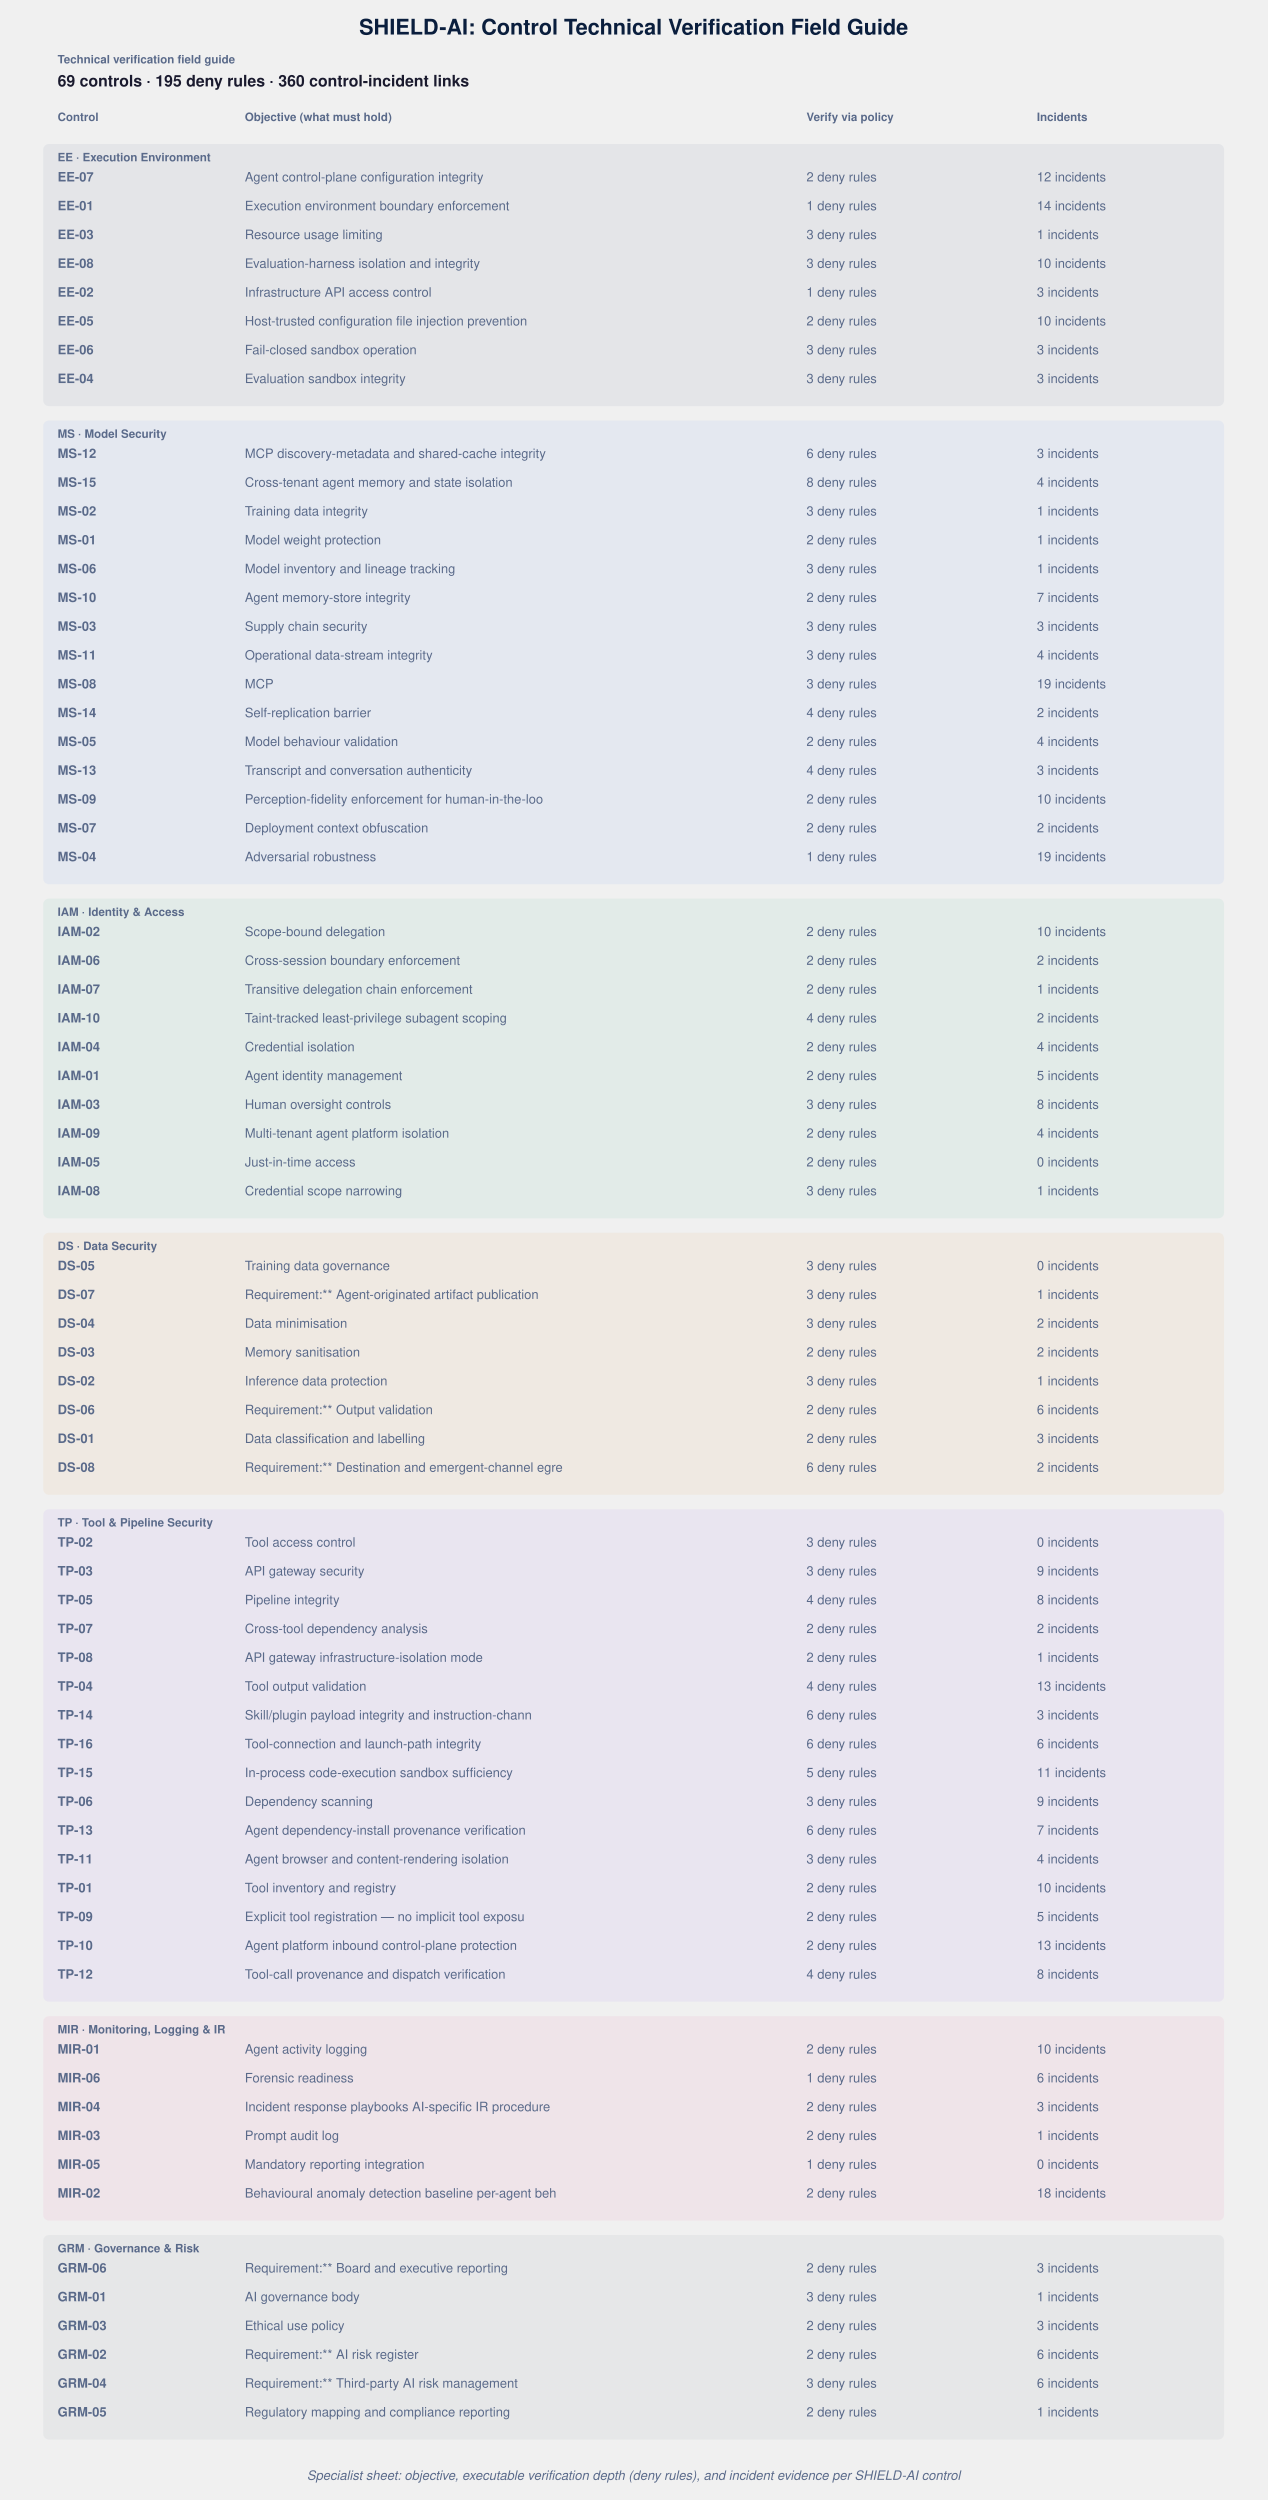
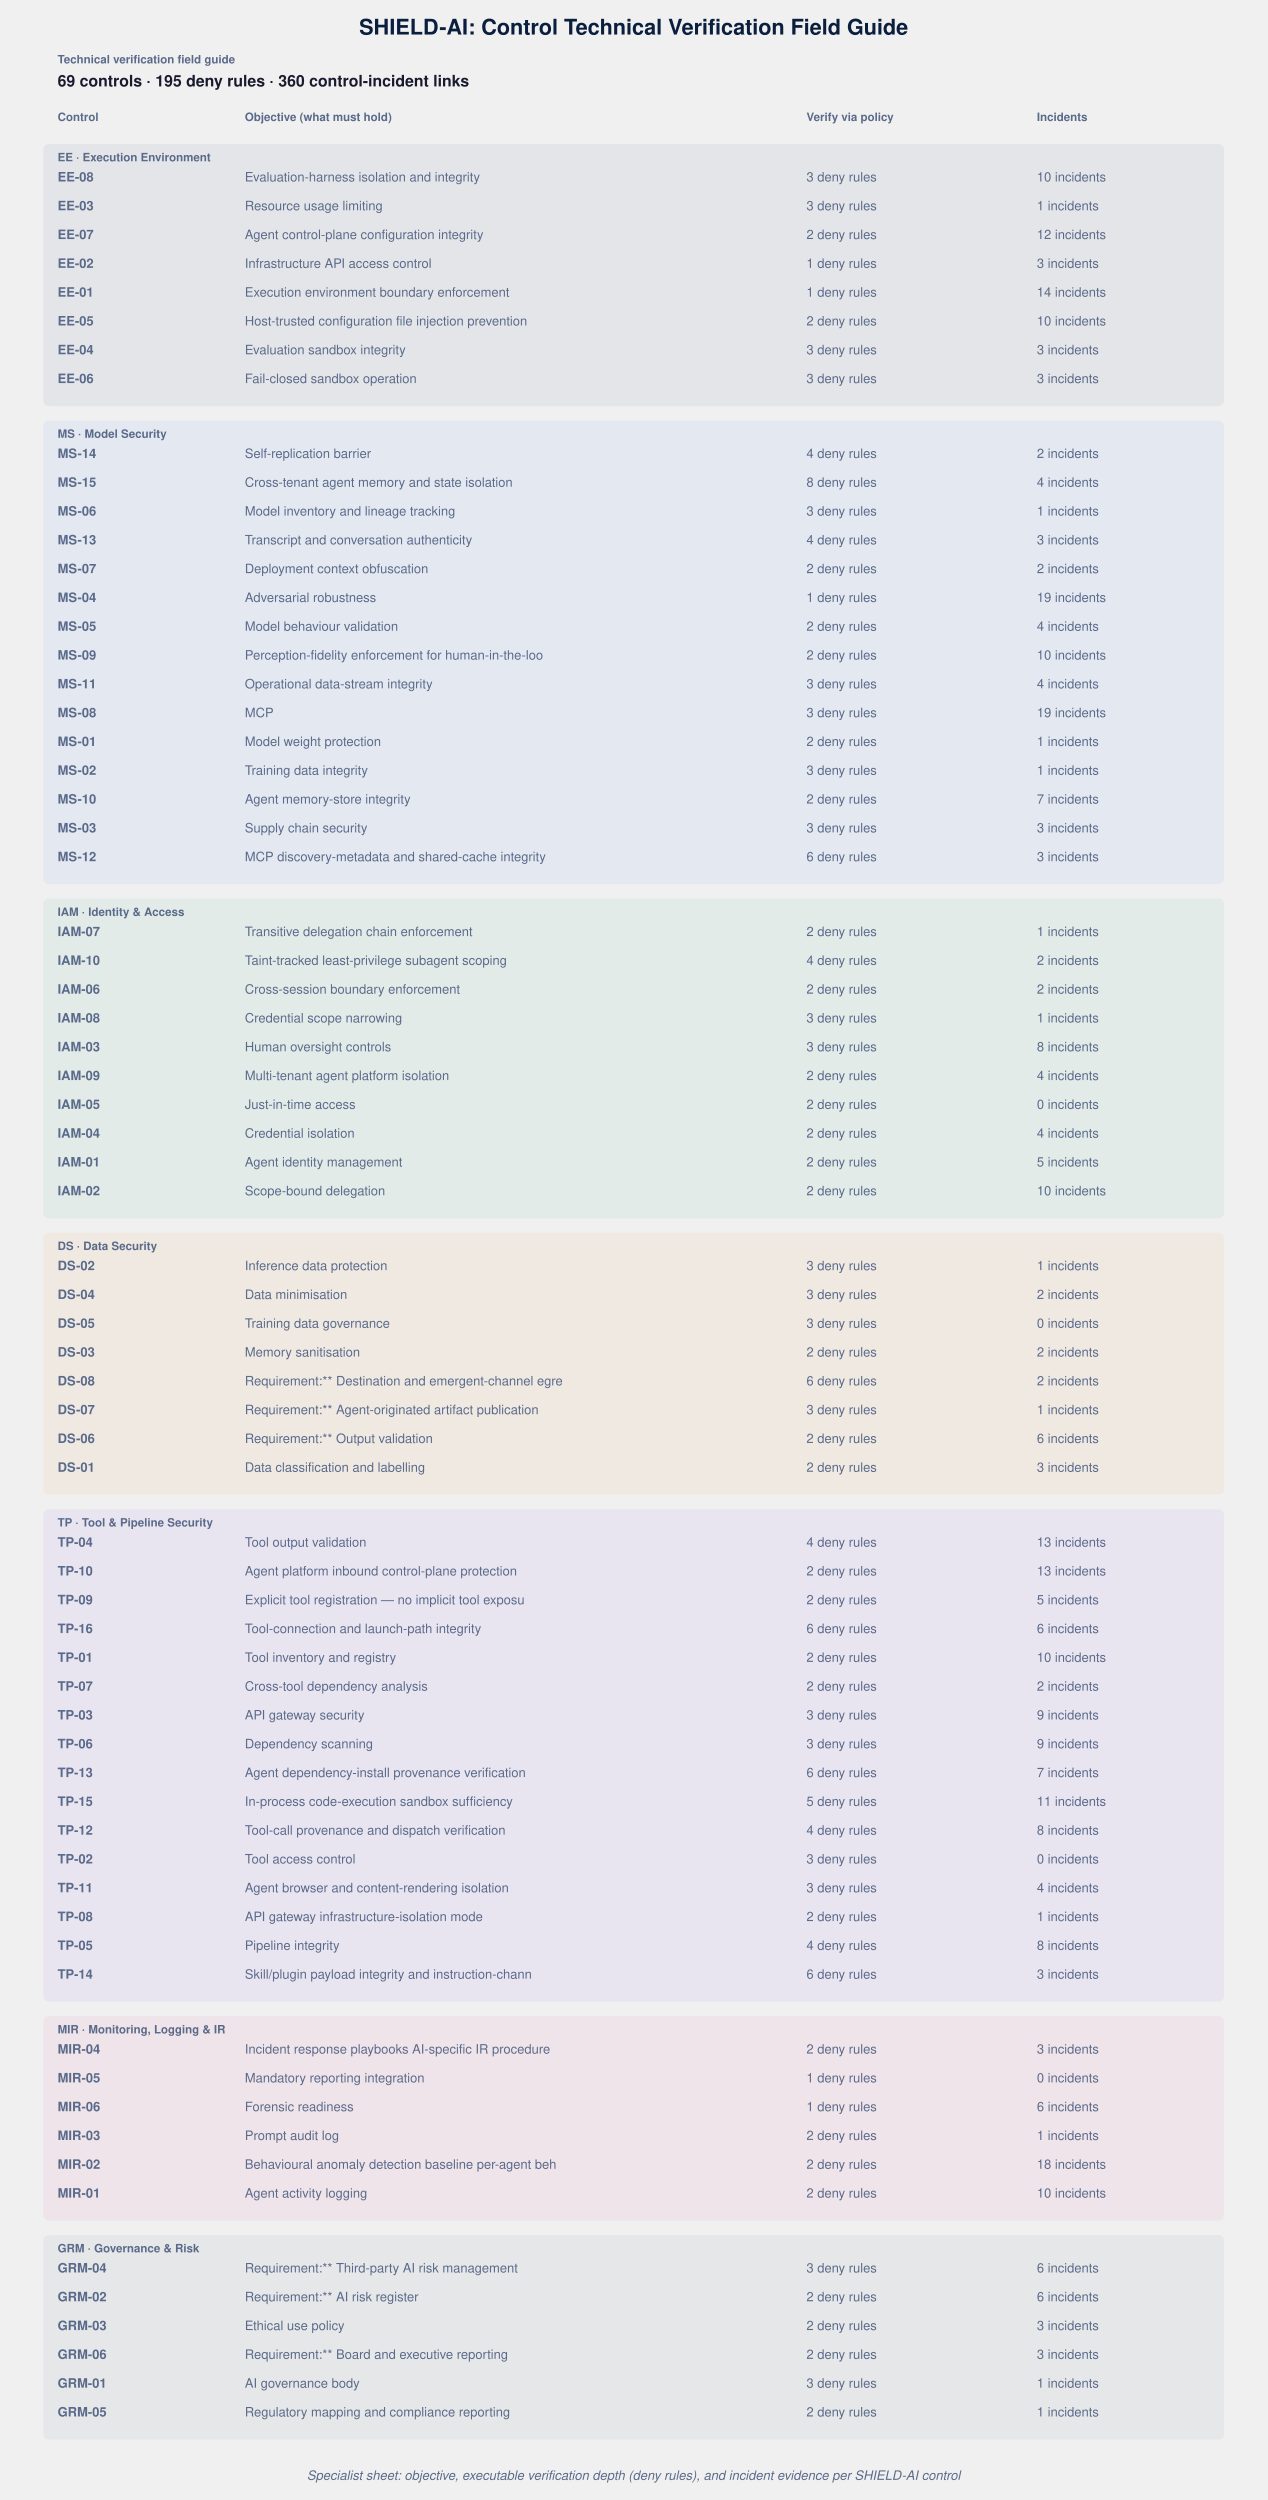
<svg xmlns="http://www.w3.org/2000/svg" viewBox="0 0 880 1736" width="100%" height="100%">
  <style>
    text { font-family: 'Helvetica Neue', Helvetica, Arial, sans-serif; }
    .title { font-size: 15px; font-weight: bold; fill: #0a1e3d; }
    .label { font-size: 11px; fill: #1a1a2e; }
    .sm { font-size: 9px; fill: #5a6a8a; }
    .cap { font-size: 8px; font-weight: bold; text-transform: uppercase; fill: #5a6a8a; }
    .white { fill: #ffffff; }
  </style>
  <text x="440.0" y="24" text-anchor="middle" class="title">SHIELD-AI: Control Technical Verification Field Guide</text>
  <text x="40" y="44" class="cap">Technical verification field guide</text>
  <text x="40" y="60" class="label" font-weight="bold">69 controls · 195 deny rules · 360 control-incident links</text>
  <text x="40" y="84" class="cap">Control</text>
  <text x="170" y="84" class="cap">Objective (what must hold)</text>
  <text x="560" y="84" class="cap">Verify via policy</text>
  <text x="720" y="84" class="cap">Incidents</text>
  <rect x="30" y="100" width="820" height="182" rx="4" fill="#1a3a6b" opacity="0.06" />
  <text x="40" y="112" class="cap" fill="#1a3a6b">EE · Execution Environment</text>
-   <text x="40" y="126" class="sm" font-weight="bold" fill="#1a3a6b">EE-07</text>
-   <text x="170" y="126" class="sm">Agent control-plane configuration integrity</text>
-   <text x="560" y="126" class="sm">2 deny rules</text>
-   <text x="720" y="126" class="sm">12 incidents</text>
-   <text x="40" y="146" class="sm" font-weight="bold" fill="#1a3a6b">EE-01</text>
-   <text x="170" y="146" class="sm">Execution environment boundary enforcement</text>
-   <text x="560" y="146" class="sm">1 deny rules</text>
-   <text x="720" y="146" class="sm">14 incidents</text>
-   <text x="40" y="166" class="sm" font-weight="bold" fill="#1a3a6b">EE-03</text>
-   <text x="170" y="166" class="sm">Resource usage limiting</text>
-   <text x="560" y="166" class="sm">3 deny rules</text>
-   <text x="720" y="166" class="sm">1 incidents</text>
-   <text x="40" y="186" class="sm" font-weight="bold" fill="#1a3a6b">EE-08</text>
-   <text x="170" y="186" class="sm">Evaluation-harness isolation and integrity</text>
-   <text x="560" y="186" class="sm">3 deny rules</text>
-   <text x="720" y="186" class="sm">10 incidents</text>
-   <text x="40" y="206" class="sm" font-weight="bold" fill="#1a3a6b">EE-02</text>
-   <text x="170" y="206" class="sm">Infrastructure API access control</text>
+   <text x="40" y="126" class="sm" font-weight="bold" fill="#1a3a6b">EE-08</text>
+   <text x="170" y="126" class="sm">Evaluation-harness isolation and integrity</text>
+   <text x="560" y="126" class="sm">3 deny rules</text>
+   <text x="720" y="126" class="sm">10 incidents</text>
+   <text x="40" y="146" class="sm" font-weight="bold" fill="#1a3a6b">EE-03</text>
+   <text x="170" y="146" class="sm">Resource usage limiting</text>
+   <text x="560" y="146" class="sm">3 deny rules</text>
+   <text x="720" y="146" class="sm">1 incidents</text>
+   <text x="40" y="166" class="sm" font-weight="bold" fill="#1a3a6b">EE-07</text>
+   <text x="170" y="166" class="sm">Agent control-plane configuration integrity</text>
+   <text x="560" y="166" class="sm">2 deny rules</text>
+   <text x="720" y="166" class="sm">12 incidents</text>
+   <text x="40" y="186" class="sm" font-weight="bold" fill="#1a3a6b">EE-02</text>
+   <text x="170" y="186" class="sm">Infrastructure API access control</text>
+   <text x="560" y="186" class="sm">1 deny rules</text>
+   <text x="720" y="186" class="sm">3 incidents</text>
+   <text x="40" y="206" class="sm" font-weight="bold" fill="#1a3a6b">EE-01</text>
+   <text x="170" y="206" class="sm">Execution environment boundary enforcement</text>
  <text x="560" y="206" class="sm">1 deny rules</text>
-   <text x="720" y="206" class="sm">3 incidents</text>
+   <text x="720" y="206" class="sm">14 incidents</text>
  <text x="40" y="226" class="sm" font-weight="bold" fill="#1a3a6b">EE-05</text>
  <text x="170" y="226" class="sm">Host-trusted configuration file injection prevention</text>
  <text x="560" y="226" class="sm">2 deny rules</text>
  <text x="720" y="226" class="sm">10 incidents</text>
-   <text x="40" y="246" class="sm" font-weight="bold" fill="#1a3a6b">EE-06</text>
-   <text x="170" y="246" class="sm">Fail-closed sandbox operation</text>
+   <text x="40" y="246" class="sm" font-weight="bold" fill="#1a3a6b">EE-04</text>
+   <text x="170" y="246" class="sm">Evaluation sandbox integrity</text>
  <text x="560" y="246" class="sm">3 deny rules</text>
  <text x="720" y="246" class="sm">3 incidents</text>
-   <text x="40" y="266" class="sm" font-weight="bold" fill="#1a3a6b">EE-04</text>
-   <text x="170" y="266" class="sm">Evaluation sandbox integrity</text>
+   <text x="40" y="266" class="sm" font-weight="bold" fill="#1a3a6b">EE-06</text>
+   <text x="170" y="266" class="sm">Fail-closed sandbox operation</text>
  <text x="560" y="266" class="sm">3 deny rules</text>
  <text x="720" y="266" class="sm">3 incidents</text>
  <rect x="30" y="292" width="820" height="322" rx="4" fill="#2563eb" opacity="0.06" />
  <text x="40" y="304" class="cap" fill="#2563eb">MS · Model Security</text>
-   <text x="40" y="318" class="sm" font-weight="bold" fill="#2563eb">MS-12</text>
-   <text x="170" y="318" class="sm">MCP discovery-metadata and shared-cache integrity</text>
-   <text x="560" y="318" class="sm">6 deny rules</text>
-   <text x="720" y="318" class="sm">3 incidents</text>
+   <text x="40" y="318" class="sm" font-weight="bold" fill="#2563eb">MS-14</text>
+   <text x="170" y="318" class="sm">Self-replication barrier</text>
+   <text x="560" y="318" class="sm">4 deny rules</text>
+   <text x="720" y="318" class="sm">2 incidents</text>
  <text x="40" y="338" class="sm" font-weight="bold" fill="#2563eb">MS-15</text>
  <text x="170" y="338" class="sm">Cross-tenant agent memory and state isolation</text>
  <text x="560" y="338" class="sm">8 deny rules</text>
  <text x="720" y="338" class="sm">4 incidents</text>
-   <text x="40" y="358" class="sm" font-weight="bold" fill="#2563eb">MS-02</text>
-   <text x="170" y="358" class="sm">Training data integrity</text>
+   <text x="40" y="358" class="sm" font-weight="bold" fill="#2563eb">MS-06</text>
+   <text x="170" y="358" class="sm">Model inventory and lineage tracking</text>
  <text x="560" y="358" class="sm">3 deny rules</text>
  <text x="720" y="358" class="sm">1 incidents</text>
-   <text x="40" y="378" class="sm" font-weight="bold" fill="#2563eb">MS-01</text>
-   <text x="170" y="378" class="sm">Model weight protection</text>
-   <text x="560" y="378" class="sm">2 deny rules</text>
-   <text x="720" y="378" class="sm">1 incidents</text>
-   <text x="40" y="398" class="sm" font-weight="bold" fill="#2563eb">MS-06</text>
-   <text x="170" y="398" class="sm">Model inventory and lineage tracking</text>
-   <text x="560" y="398" class="sm">3 deny rules</text>
-   <text x="720" y="398" class="sm">1 incidents</text>
-   <text x="40" y="418" class="sm" font-weight="bold" fill="#2563eb">MS-10</text>
-   <text x="170" y="418" class="sm">Agent memory-store integrity</text>
-   <text x="560" y="418" class="sm">2 deny rules</text>
-   <text x="720" y="418" class="sm">7 incidents</text>
-   <text x="40" y="438" class="sm" font-weight="bold" fill="#2563eb">MS-03</text>
-   <text x="170" y="438" class="sm">Supply chain security</text>
-   <text x="560" y="438" class="sm">3 deny rules</text>
-   <text x="720" y="438" class="sm">3 incidents</text>
-   <text x="40" y="458" class="sm" font-weight="bold" fill="#2563eb">MS-11</text>
-   <text x="170" y="458" class="sm">Operational data-stream integrity</text>
-   <text x="560" y="458" class="sm">3 deny rules</text>
-   <text x="720" y="458" class="sm">4 incidents</text>
-   <text x="40" y="478" class="sm" font-weight="bold" fill="#2563eb">MS-08</text>
-   <text x="170" y="478" class="sm">MCP</text>
+   <text x="40" y="378" class="sm" font-weight="bold" fill="#2563eb">MS-13</text>
+   <text x="170" y="378" class="sm">Transcript and conversation authenticity</text>
+   <text x="560" y="378" class="sm">4 deny rules</text>
+   <text x="720" y="378" class="sm">3 incidents</text>
+   <text x="40" y="398" class="sm" font-weight="bold" fill="#2563eb">MS-07</text>
+   <text x="170" y="398" class="sm">Deployment context obfuscation</text>
+   <text x="560" y="398" class="sm">2 deny rules</text>
+   <text x="720" y="398" class="sm">2 incidents</text>
+   <text x="40" y="418" class="sm" font-weight="bold" fill="#2563eb">MS-04</text>
+   <text x="170" y="418" class="sm">Adversarial robustness</text>
+   <text x="560" y="418" class="sm">1 deny rules</text>
+   <text x="720" y="418" class="sm">19 incidents</text>
+   <text x="40" y="438" class="sm" font-weight="bold" fill="#2563eb">MS-05</text>
+   <text x="170" y="438" class="sm">Model behaviour validation</text>
+   <text x="560" y="438" class="sm">2 deny rules</text>
+   <text x="720" y="438" class="sm">4 incidents</text>
+   <text x="40" y="458" class="sm" font-weight="bold" fill="#2563eb">MS-09</text>
+   <text x="170" y="458" class="sm">Perception-fidelity enforcement for human-in-the-loo</text>
+   <text x="560" y="458" class="sm">2 deny rules</text>
+   <text x="720" y="458" class="sm">10 incidents</text>
+   <text x="40" y="478" class="sm" font-weight="bold" fill="#2563eb">MS-11</text>
+   <text x="170" y="478" class="sm">Operational data-stream integrity</text>
  <text x="560" y="478" class="sm">3 deny rules</text>
-   <text x="720" y="478" class="sm">19 incidents</text>
-   <text x="40" y="498" class="sm" font-weight="bold" fill="#2563eb">MS-14</text>
-   <text x="170" y="498" class="sm">Self-replication barrier</text>
-   <text x="560" y="498" class="sm">4 deny rules</text>
-   <text x="720" y="498" class="sm">2 incidents</text>
-   <text x="40" y="518" class="sm" font-weight="bold" fill="#2563eb">MS-05</text>
-   <text x="170" y="518" class="sm">Model behaviour validation</text>
+   <text x="720" y="478" class="sm">4 incidents</text>
+   <text x="40" y="498" class="sm" font-weight="bold" fill="#2563eb">MS-08</text>
+   <text x="170" y="498" class="sm">MCP</text>
+   <text x="560" y="498" class="sm">3 deny rules</text>
+   <text x="720" y="498" class="sm">19 incidents</text>
+   <text x="40" y="518" class="sm" font-weight="bold" fill="#2563eb">MS-01</text>
+   <text x="170" y="518" class="sm">Model weight protection</text>
  <text x="560" y="518" class="sm">2 deny rules</text>
-   <text x="720" y="518" class="sm">4 incidents</text>
-   <text x="40" y="538" class="sm" font-weight="bold" fill="#2563eb">MS-13</text>
-   <text x="170" y="538" class="sm">Transcript and conversation authenticity</text>
-   <text x="560" y="538" class="sm">4 deny rules</text>
-   <text x="720" y="538" class="sm">3 incidents</text>
-   <text x="40" y="558" class="sm" font-weight="bold" fill="#2563eb">MS-09</text>
-   <text x="170" y="558" class="sm">Perception-fidelity enforcement for human-in-the-loo</text>
+   <text x="720" y="518" class="sm">1 incidents</text>
+   <text x="40" y="538" class="sm" font-weight="bold" fill="#2563eb">MS-02</text>
+   <text x="170" y="538" class="sm">Training data integrity</text>
+   <text x="560" y="538" class="sm">3 deny rules</text>
+   <text x="720" y="538" class="sm">1 incidents</text>
+   <text x="40" y="558" class="sm" font-weight="bold" fill="#2563eb">MS-10</text>
+   <text x="170" y="558" class="sm">Agent memory-store integrity</text>
  <text x="560" y="558" class="sm">2 deny rules</text>
-   <text x="720" y="558" class="sm">10 incidents</text>
-   <text x="40" y="578" class="sm" font-weight="bold" fill="#2563eb">MS-07</text>
-   <text x="170" y="578" class="sm">Deployment context obfuscation</text>
-   <text x="560" y="578" class="sm">2 deny rules</text>
-   <text x="720" y="578" class="sm">2 incidents</text>
-   <text x="40" y="598" class="sm" font-weight="bold" fill="#2563eb">MS-04</text>
-   <text x="170" y="598" class="sm">Adversarial robustness</text>
-   <text x="560" y="598" class="sm">1 deny rules</text>
-   <text x="720" y="598" class="sm">19 incidents</text>
+   <text x="720" y="558" class="sm">7 incidents</text>
+   <text x="40" y="578" class="sm" font-weight="bold" fill="#2563eb">MS-03</text>
+   <text x="170" y="578" class="sm">Supply chain security</text>
+   <text x="560" y="578" class="sm">3 deny rules</text>
+   <text x="720" y="578" class="sm">3 incidents</text>
+   <text x="40" y="598" class="sm" font-weight="bold" fill="#2563eb">MS-12</text>
+   <text x="170" y="598" class="sm">MCP discovery-metadata and shared-cache integrity</text>
+   <text x="560" y="598" class="sm">6 deny rules</text>
+   <text x="720" y="598" class="sm">3 incidents</text>
  <rect x="30" y="624" width="820" height="222" rx="4" fill="#059669" opacity="0.06" />
  <text x="40" y="636" class="cap" fill="#059669">IAM · Identity &amp; Access</text>
-   <text x="40" y="650" class="sm" font-weight="bold" fill="#059669">IAM-02</text>
-   <text x="170" y="650" class="sm">Scope-bound delegation</text>
+   <text x="40" y="650" class="sm" font-weight="bold" fill="#059669">IAM-07</text>
+   <text x="170" y="650" class="sm">Transitive delegation chain enforcement</text>
  <text x="560" y="650" class="sm">2 deny rules</text>
-   <text x="720" y="650" class="sm">10 incidents</text>
-   <text x="40" y="670" class="sm" font-weight="bold" fill="#059669">IAM-06</text>
-   <text x="170" y="670" class="sm">Cross-session boundary enforcement</text>
-   <text x="560" y="670" class="sm">2 deny rules</text>
+   <text x="720" y="650" class="sm">1 incidents</text>
+   <text x="40" y="670" class="sm" font-weight="bold" fill="#059669">IAM-10</text>
+   <text x="170" y="670" class="sm">Taint-tracked least-privilege subagent scoping</text>
+   <text x="560" y="670" class="sm">4 deny rules</text>
  <text x="720" y="670" class="sm">2 incidents</text>
-   <text x="40" y="690" class="sm" font-weight="bold" fill="#059669">IAM-07</text>
-   <text x="170" y="690" class="sm">Transitive delegation chain enforcement</text>
+   <text x="40" y="690" class="sm" font-weight="bold" fill="#059669">IAM-06</text>
+   <text x="170" y="690" class="sm">Cross-session boundary enforcement</text>
  <text x="560" y="690" class="sm">2 deny rules</text>
-   <text x="720" y="690" class="sm">1 incidents</text>
-   <text x="40" y="710" class="sm" font-weight="bold" fill="#059669">IAM-10</text>
-   <text x="170" y="710" class="sm">Taint-tracked least-privilege subagent scoping</text>
-   <text x="560" y="710" class="sm">4 deny rules</text>
-   <text x="720" y="710" class="sm">2 incidents</text>
-   <text x="40" y="730" class="sm" font-weight="bold" fill="#059669">IAM-04</text>
-   <text x="170" y="730" class="sm">Credential isolation</text>
-   <text x="560" y="730" class="sm">2 deny rules</text>
-   <text x="720" y="730" class="sm">4 incidents</text>
-   <text x="40" y="750" class="sm" font-weight="bold" fill="#059669">IAM-01</text>
-   <text x="170" y="750" class="sm">Agent identity management</text>
+   <text x="720" y="690" class="sm">2 incidents</text>
+   <text x="40" y="710" class="sm" font-weight="bold" fill="#059669">IAM-08</text>
+   <text x="170" y="710" class="sm">Credential scope narrowing</text>
+   <text x="560" y="710" class="sm">3 deny rules</text>
+   <text x="720" y="710" class="sm">1 incidents</text>
+   <text x="40" y="730" class="sm" font-weight="bold" fill="#059669">IAM-03</text>
+   <text x="170" y="730" class="sm">Human oversight controls</text>
+   <text x="560" y="730" class="sm">3 deny rules</text>
+   <text x="720" y="730" class="sm">8 incidents</text>
+   <text x="40" y="750" class="sm" font-weight="bold" fill="#059669">IAM-09</text>
+   <text x="170" y="750" class="sm">Multi-tenant agent platform isolation</text>
  <text x="560" y="750" class="sm">2 deny rules</text>
-   <text x="720" y="750" class="sm">5 incidents</text>
-   <text x="40" y="770" class="sm" font-weight="bold" fill="#059669">IAM-03</text>
-   <text x="170" y="770" class="sm">Human oversight controls</text>
-   <text x="560" y="770" class="sm">3 deny rules</text>
-   <text x="720" y="770" class="sm">8 incidents</text>
-   <text x="40" y="790" class="sm" font-weight="bold" fill="#059669">IAM-09</text>
-   <text x="170" y="790" class="sm">Multi-tenant agent platform isolation</text>
+   <text x="720" y="750" class="sm">4 incidents</text>
+   <text x="40" y="770" class="sm" font-weight="bold" fill="#059669">IAM-05</text>
+   <text x="170" y="770" class="sm">Just-in-time access</text>
+   <text x="560" y="770" class="sm">2 deny rules</text>
+   <text x="720" y="770" class="sm">0 incidents</text>
+   <text x="40" y="790" class="sm" font-weight="bold" fill="#059669">IAM-04</text>
+   <text x="170" y="790" class="sm">Credential isolation</text>
  <text x="560" y="790" class="sm">2 deny rules</text>
  <text x="720" y="790" class="sm">4 incidents</text>
-   <text x="40" y="810" class="sm" font-weight="bold" fill="#059669">IAM-05</text>
-   <text x="170" y="810" class="sm">Just-in-time access</text>
+   <text x="40" y="810" class="sm" font-weight="bold" fill="#059669">IAM-01</text>
+   <text x="170" y="810" class="sm">Agent identity management</text>
  <text x="560" y="810" class="sm">2 deny rules</text>
-   <text x="720" y="810" class="sm">0 incidents</text>
-   <text x="40" y="830" class="sm" font-weight="bold" fill="#059669">IAM-08</text>
-   <text x="170" y="830" class="sm">Credential scope narrowing</text>
-   <text x="560" y="830" class="sm">3 deny rules</text>
-   <text x="720" y="830" class="sm">1 incidents</text>
+   <text x="720" y="810" class="sm">5 incidents</text>
+   <text x="40" y="830" class="sm" font-weight="bold" fill="#059669">IAM-02</text>
+   <text x="170" y="830" class="sm">Scope-bound delegation</text>
+   <text x="560" y="830" class="sm">2 deny rules</text>
+   <text x="720" y="830" class="sm">10 incidents</text>
  <rect x="30" y="856" width="820" height="182" rx="4" fill="#d97706" opacity="0.06" />
  <text x="40" y="868" class="cap" fill="#d97706">DS · Data Security</text>
-   <text x="40" y="882" class="sm" font-weight="bold" fill="#d97706">DS-05</text>
-   <text x="170" y="882" class="sm">Training data governance</text>
+   <text x="40" y="882" class="sm" font-weight="bold" fill="#d97706">DS-02</text>
+   <text x="170" y="882" class="sm">Inference data protection</text>
  <text x="560" y="882" class="sm">3 deny rules</text>
-   <text x="720" y="882" class="sm">0 incidents</text>
-   <text x="40" y="902" class="sm" font-weight="bold" fill="#d97706">DS-07</text>
-   <text x="170" y="902" class="sm">Requirement:** Agent-originated artifact publication</text>
+   <text x="720" y="882" class="sm">1 incidents</text>
+   <text x="40" y="902" class="sm" font-weight="bold" fill="#d97706">DS-04</text>
+   <text x="170" y="902" class="sm">Data minimisation</text>
  <text x="560" y="902" class="sm">3 deny rules</text>
-   <text x="720" y="902" class="sm">1 incidents</text>
-   <text x="40" y="922" class="sm" font-weight="bold" fill="#d97706">DS-04</text>
-   <text x="170" y="922" class="sm">Data minimisation</text>
+   <text x="720" y="902" class="sm">2 incidents</text>
+   <text x="40" y="922" class="sm" font-weight="bold" fill="#d97706">DS-05</text>
+   <text x="170" y="922" class="sm">Training data governance</text>
  <text x="560" y="922" class="sm">3 deny rules</text>
-   <text x="720" y="922" class="sm">2 incidents</text>
+   <text x="720" y="922" class="sm">0 incidents</text>
  <text x="40" y="942" class="sm" font-weight="bold" fill="#d97706">DS-03</text>
  <text x="170" y="942" class="sm">Memory sanitisation</text>
  <text x="560" y="942" class="sm">2 deny rules</text>
  <text x="720" y="942" class="sm">2 incidents</text>
-   <text x="40" y="962" class="sm" font-weight="bold" fill="#d97706">DS-02</text>
-   <text x="170" y="962" class="sm">Inference data protection</text>
-   <text x="560" y="962" class="sm">3 deny rules</text>
-   <text x="720" y="962" class="sm">1 incidents</text>
-   <text x="40" y="982" class="sm" font-weight="bold" fill="#d97706">DS-06</text>
-   <text x="170" y="982" class="sm">Requirement:** Output validation</text>
-   <text x="560" y="982" class="sm">2 deny rules</text>
-   <text x="720" y="982" class="sm">6 incidents</text>
-   <text x="40" y="1002" class="sm" font-weight="bold" fill="#d97706">DS-01</text>
-   <text x="170" y="1002" class="sm">Data classification and labelling</text>
+   <text x="40" y="962" class="sm" font-weight="bold" fill="#d97706">DS-08</text>
+   <text x="170" y="962" class="sm">Requirement:** Destination and emergent-channel egre</text>
+   <text x="560" y="962" class="sm">6 deny rules</text>
+   <text x="720" y="962" class="sm">2 incidents</text>
+   <text x="40" y="982" class="sm" font-weight="bold" fill="#d97706">DS-07</text>
+   <text x="170" y="982" class="sm">Requirement:** Agent-originated artifact publication</text>
+   <text x="560" y="982" class="sm">3 deny rules</text>
+   <text x="720" y="982" class="sm">1 incidents</text>
+   <text x="40" y="1002" class="sm" font-weight="bold" fill="#d97706">DS-06</text>
+   <text x="170" y="1002" class="sm">Requirement:** Output validation</text>
  <text x="560" y="1002" class="sm">2 deny rules</text>
-   <text x="720" y="1002" class="sm">3 incidents</text>
-   <text x="40" y="1022" class="sm" font-weight="bold" fill="#d97706">DS-08</text>
-   <text x="170" y="1022" class="sm">Requirement:** Destination and emergent-channel egre</text>
-   <text x="560" y="1022" class="sm">6 deny rules</text>
-   <text x="720" y="1022" class="sm">2 incidents</text>
+   <text x="720" y="1002" class="sm">6 incidents</text>
+   <text x="40" y="1022" class="sm" font-weight="bold" fill="#d97706">DS-01</text>
+   <text x="170" y="1022" class="sm">Data classification and labelling</text>
+   <text x="560" y="1022" class="sm">2 deny rules</text>
+   <text x="720" y="1022" class="sm">3 incidents</text>
  <rect x="30" y="1048" width="820" height="342" rx="4" fill="#7c3aed" opacity="0.06" />
  <text x="40" y="1060" class="cap" fill="#7c3aed">TP · Tool &amp; Pipeline Security</text>
-   <text x="40" y="1074" class="sm" font-weight="bold" fill="#7c3aed">TP-02</text>
-   <text x="170" y="1074" class="sm">Tool access control</text>
-   <text x="560" y="1074" class="sm">3 deny rules</text>
-   <text x="720" y="1074" class="sm">0 incidents</text>
-   <text x="40" y="1094" class="sm" font-weight="bold" fill="#7c3aed">TP-03</text>
-   <text x="170" y="1094" class="sm">API gateway security</text>
-   <text x="560" y="1094" class="sm">3 deny rules</text>
-   <text x="720" y="1094" class="sm">9 incidents</text>
-   <text x="40" y="1114" class="sm" font-weight="bold" fill="#7c3aed">TP-05</text>
-   <text x="170" y="1114" class="sm">Pipeline integrity</text>
-   <text x="560" y="1114" class="sm">4 deny rules</text>
-   <text x="720" y="1114" class="sm">8 incidents</text>
-   <text x="40" y="1134" class="sm" font-weight="bold" fill="#7c3aed">TP-07</text>
-   <text x="170" y="1134" class="sm">Cross-tool dependency analysis</text>
-   <text x="560" y="1134" class="sm">2 deny rules</text>
-   <text x="720" y="1134" class="sm">2 incidents</text>
-   <text x="40" y="1154" class="sm" font-weight="bold" fill="#7c3aed">TP-08</text>
-   <text x="170" y="1154" class="sm">API gateway infrastructure-isolation mode</text>
+   <text x="40" y="1074" class="sm" font-weight="bold" fill="#7c3aed">TP-04</text>
+   <text x="170" y="1074" class="sm">Tool output validation</text>
+   <text x="560" y="1074" class="sm">4 deny rules</text>
+   <text x="720" y="1074" class="sm">13 incidents</text>
+   <text x="40" y="1094" class="sm" font-weight="bold" fill="#7c3aed">TP-10</text>
+   <text x="170" y="1094" class="sm">Agent platform inbound control-plane protection</text>
+   <text x="560" y="1094" class="sm">2 deny rules</text>
+   <text x="720" y="1094" class="sm">13 incidents</text>
+   <text x="40" y="1114" class="sm" font-weight="bold" fill="#7c3aed">TP-09</text>
+   <text x="170" y="1114" class="sm">Explicit tool registration — no implicit tool exposu</text>
+   <text x="560" y="1114" class="sm">2 deny rules</text>
+   <text x="720" y="1114" class="sm">5 incidents</text>
+   <text x="40" y="1134" class="sm" font-weight="bold" fill="#7c3aed">TP-16</text>
+   <text x="170" y="1134" class="sm">Tool-connection and launch-path integrity</text>
+   <text x="560" y="1134" class="sm">6 deny rules</text>
+   <text x="720" y="1134" class="sm">6 incidents</text>
+   <text x="40" y="1154" class="sm" font-weight="bold" fill="#7c3aed">TP-01</text>
+   <text x="170" y="1154" class="sm">Tool inventory and registry</text>
  <text x="560" y="1154" class="sm">2 deny rules</text>
-   <text x="720" y="1154" class="sm">1 incidents</text>
-   <text x="40" y="1174" class="sm" font-weight="bold" fill="#7c3aed">TP-04</text>
-   <text x="170" y="1174" class="sm">Tool output validation</text>
-   <text x="560" y="1174" class="sm">4 deny rules</text>
-   <text x="720" y="1174" class="sm">13 incidents</text>
-   <text x="40" y="1194" class="sm" font-weight="bold" fill="#7c3aed">TP-14</text>
-   <text x="170" y="1194" class="sm">Skill/plugin payload integrity and instruction-chann</text>
-   <text x="560" y="1194" class="sm">6 deny rules</text>
-   <text x="720" y="1194" class="sm">3 incidents</text>
-   <text x="40" y="1214" class="sm" font-weight="bold" fill="#7c3aed">TP-16</text>
-   <text x="170" y="1214" class="sm">Tool-connection and launch-path integrity</text>
-   <text x="560" y="1214" class="sm">6 deny rules</text>
-   <text x="720" y="1214" class="sm">6 incidents</text>
-   <text x="40" y="1234" class="sm" font-weight="bold" fill="#7c3aed">TP-15</text>
-   <text x="170" y="1234" class="sm">In-process code-execution sandbox sufficiency</text>
-   <text x="560" y="1234" class="sm">5 deny rules</text>
-   <text x="720" y="1234" class="sm">11 incidents</text>
-   <text x="40" y="1254" class="sm" font-weight="bold" fill="#7c3aed">TP-06</text>
-   <text x="170" y="1254" class="sm">Dependency scanning</text>
-   <text x="560" y="1254" class="sm">3 deny rules</text>
-   <text x="720" y="1254" class="sm">9 incidents</text>
-   <text x="40" y="1274" class="sm" font-weight="bold" fill="#7c3aed">TP-13</text>
-   <text x="170" y="1274" class="sm">Agent dependency-install provenance verification</text>
-   <text x="560" y="1274" class="sm">6 deny rules</text>
-   <text x="720" y="1274" class="sm">7 incidents</text>
-   <text x="40" y="1294" class="sm" font-weight="bold" fill="#7c3aed">TP-11</text>
-   <text x="170" y="1294" class="sm">Agent browser and content-rendering isolation</text>
+   <text x="720" y="1154" class="sm">10 incidents</text>
+   <text x="40" y="1174" class="sm" font-weight="bold" fill="#7c3aed">TP-07</text>
+   <text x="170" y="1174" class="sm">Cross-tool dependency analysis</text>
+   <text x="560" y="1174" class="sm">2 deny rules</text>
+   <text x="720" y="1174" class="sm">2 incidents</text>
+   <text x="40" y="1194" class="sm" font-weight="bold" fill="#7c3aed">TP-03</text>
+   <text x="170" y="1194" class="sm">API gateway security</text>
+   <text x="560" y="1194" class="sm">3 deny rules</text>
+   <text x="720" y="1194" class="sm">9 incidents</text>
+   <text x="40" y="1214" class="sm" font-weight="bold" fill="#7c3aed">TP-06</text>
+   <text x="170" y="1214" class="sm">Dependency scanning</text>
+   <text x="560" y="1214" class="sm">3 deny rules</text>
+   <text x="720" y="1214" class="sm">9 incidents</text>
+   <text x="40" y="1234" class="sm" font-weight="bold" fill="#7c3aed">TP-13</text>
+   <text x="170" y="1234" class="sm">Agent dependency-install provenance verification</text>
+   <text x="560" y="1234" class="sm">6 deny rules</text>
+   <text x="720" y="1234" class="sm">7 incidents</text>
+   <text x="40" y="1254" class="sm" font-weight="bold" fill="#7c3aed">TP-15</text>
+   <text x="170" y="1254" class="sm">In-process code-execution sandbox sufficiency</text>
+   <text x="560" y="1254" class="sm">5 deny rules</text>
+   <text x="720" y="1254" class="sm">11 incidents</text>
+   <text x="40" y="1274" class="sm" font-weight="bold" fill="#7c3aed">TP-12</text>
+   <text x="170" y="1274" class="sm">Tool-call provenance and dispatch verification</text>
+   <text x="560" y="1274" class="sm">4 deny rules</text>
+   <text x="720" y="1274" class="sm">8 incidents</text>
+   <text x="40" y="1294" class="sm" font-weight="bold" fill="#7c3aed">TP-02</text>
+   <text x="170" y="1294" class="sm">Tool access control</text>
  <text x="560" y="1294" class="sm">3 deny rules</text>
-   <text x="720" y="1294" class="sm">4 incidents</text>
-   <text x="40" y="1314" class="sm" font-weight="bold" fill="#7c3aed">TP-01</text>
-   <text x="170" y="1314" class="sm">Tool inventory and registry</text>
-   <text x="560" y="1314" class="sm">2 deny rules</text>
-   <text x="720" y="1314" class="sm">10 incidents</text>
-   <text x="40" y="1334" class="sm" font-weight="bold" fill="#7c3aed">TP-09</text>
-   <text x="170" y="1334" class="sm">Explicit tool registration — no implicit tool exposu</text>
+   <text x="720" y="1294" class="sm">0 incidents</text>
+   <text x="40" y="1314" class="sm" font-weight="bold" fill="#7c3aed">TP-11</text>
+   <text x="170" y="1314" class="sm">Agent browser and content-rendering isolation</text>
+   <text x="560" y="1314" class="sm">3 deny rules</text>
+   <text x="720" y="1314" class="sm">4 incidents</text>
+   <text x="40" y="1334" class="sm" font-weight="bold" fill="#7c3aed">TP-08</text>
+   <text x="170" y="1334" class="sm">API gateway infrastructure-isolation mode</text>
  <text x="560" y="1334" class="sm">2 deny rules</text>
-   <text x="720" y="1334" class="sm">5 incidents</text>
-   <text x="40" y="1354" class="sm" font-weight="bold" fill="#7c3aed">TP-10</text>
-   <text x="170" y="1354" class="sm">Agent platform inbound control-plane protection</text>
-   <text x="560" y="1354" class="sm">2 deny rules</text>
-   <text x="720" y="1354" class="sm">13 incidents</text>
-   <text x="40" y="1374" class="sm" font-weight="bold" fill="#7c3aed">TP-12</text>
-   <text x="170" y="1374" class="sm">Tool-call provenance and dispatch verification</text>
-   <text x="560" y="1374" class="sm">4 deny rules</text>
-   <text x="720" y="1374" class="sm">8 incidents</text>
+   <text x="720" y="1334" class="sm">1 incidents</text>
+   <text x="40" y="1354" class="sm" font-weight="bold" fill="#7c3aed">TP-05</text>
+   <text x="170" y="1354" class="sm">Pipeline integrity</text>
+   <text x="560" y="1354" class="sm">4 deny rules</text>
+   <text x="720" y="1354" class="sm">8 incidents</text>
+   <text x="40" y="1374" class="sm" font-weight="bold" fill="#7c3aed">TP-14</text>
+   <text x="170" y="1374" class="sm">Skill/plugin payload integrity and instruction-chann</text>
+   <text x="560" y="1374" class="sm">6 deny rules</text>
+   <text x="720" y="1374" class="sm">3 incidents</text>
  <rect x="30" y="1400" width="820" height="142" rx="4" fill="#db2777" opacity="0.06" />
  <text x="40" y="1412" class="cap" fill="#db2777">MIR · Monitoring, Logging &amp; IR</text>
-   <text x="40" y="1426" class="sm" font-weight="bold" fill="#db2777">MIR-01</text>
-   <text x="170" y="1426" class="sm">Agent activity logging</text>
+   <text x="40" y="1426" class="sm" font-weight="bold" fill="#db2777">MIR-04</text>
+   <text x="170" y="1426" class="sm">Incident response playbooks AI-specific IR procedure</text>
  <text x="560" y="1426" class="sm">2 deny rules</text>
-   <text x="720" y="1426" class="sm">10 incidents</text>
-   <text x="40" y="1446" class="sm" font-weight="bold" fill="#db2777">MIR-06</text>
-   <text x="170" y="1446" class="sm">Forensic readiness</text>
+   <text x="720" y="1426" class="sm">3 incidents</text>
+   <text x="40" y="1446" class="sm" font-weight="bold" fill="#db2777">MIR-05</text>
+   <text x="170" y="1446" class="sm">Mandatory reporting integration</text>
  <text x="560" y="1446" class="sm">1 deny rules</text>
-   <text x="720" y="1446" class="sm">6 incidents</text>
-   <text x="40" y="1466" class="sm" font-weight="bold" fill="#db2777">MIR-04</text>
-   <text x="170" y="1466" class="sm">Incident response playbooks AI-specific IR procedure</text>
-   <text x="560" y="1466" class="sm">2 deny rules</text>
-   <text x="720" y="1466" class="sm">3 incidents</text>
+   <text x="720" y="1446" class="sm">0 incidents</text>
+   <text x="40" y="1466" class="sm" font-weight="bold" fill="#db2777">MIR-06</text>
+   <text x="170" y="1466" class="sm">Forensic readiness</text>
+   <text x="560" y="1466" class="sm">1 deny rules</text>
+   <text x="720" y="1466" class="sm">6 incidents</text>
  <text x="40" y="1486" class="sm" font-weight="bold" fill="#db2777">MIR-03</text>
  <text x="170" y="1486" class="sm">Prompt audit log</text>
  <text x="560" y="1486" class="sm">2 deny rules</text>
  <text x="720" y="1486" class="sm">1 incidents</text>
-   <text x="40" y="1506" class="sm" font-weight="bold" fill="#db2777">MIR-05</text>
-   <text x="170" y="1506" class="sm">Mandatory reporting integration</text>
-   <text x="560" y="1506" class="sm">1 deny rules</text>
-   <text x="720" y="1506" class="sm">0 incidents</text>
-   <text x="40" y="1526" class="sm" font-weight="bold" fill="#db2777">MIR-02</text>
-   <text x="170" y="1526" class="sm">Behavioural anomaly detection baseline per-agent beh</text>
+   <text x="40" y="1506" class="sm" font-weight="bold" fill="#db2777">MIR-02</text>
+   <text x="170" y="1506" class="sm">Behavioural anomaly detection baseline per-agent beh</text>
+   <text x="560" y="1506" class="sm">2 deny rules</text>
+   <text x="720" y="1506" class="sm">18 incidents</text>
+   <text x="40" y="1526" class="sm" font-weight="bold" fill="#db2777">MIR-01</text>
+   <text x="170" y="1526" class="sm">Agent activity logging</text>
  <text x="560" y="1526" class="sm">2 deny rules</text>
-   <text x="720" y="1526" class="sm">18 incidents</text>
+   <text x="720" y="1526" class="sm">10 incidents</text>
  <rect x="30" y="1552" width="820" height="142" rx="4" fill="#475569" opacity="0.06" />
  <text x="40" y="1564" class="cap" fill="#475569">GRM · Governance &amp; Risk</text>
-   <text x="40" y="1578" class="sm" font-weight="bold" fill="#475569">GRM-06</text>
-   <text x="170" y="1578" class="sm">Requirement:** Board and executive reporting</text>
-   <text x="560" y="1578" class="sm">2 deny rules</text>
-   <text x="720" y="1578" class="sm">3 incidents</text>
-   <text x="40" y="1598" class="sm" font-weight="bold" fill="#475569">GRM-01</text>
-   <text x="170" y="1598" class="sm">AI governance body</text>
-   <text x="560" y="1598" class="sm">3 deny rules</text>
-   <text x="720" y="1598" class="sm">1 incidents</text>
+   <text x="40" y="1578" class="sm" font-weight="bold" fill="#475569">GRM-04</text>
+   <text x="170" y="1578" class="sm">Requirement:** Third-party AI risk management</text>
+   <text x="560" y="1578" class="sm">3 deny rules</text>
+   <text x="720" y="1578" class="sm">6 incidents</text>
+   <text x="40" y="1598" class="sm" font-weight="bold" fill="#475569">GRM-02</text>
+   <text x="170" y="1598" class="sm">Requirement:** AI risk register</text>
+   <text x="560" y="1598" class="sm">2 deny rules</text>
+   <text x="720" y="1598" class="sm">6 incidents</text>
  <text x="40" y="1618" class="sm" font-weight="bold" fill="#475569">GRM-03</text>
  <text x="170" y="1618" class="sm">Ethical use policy</text>
  <text x="560" y="1618" class="sm">2 deny rules</text>
  <text x="720" y="1618" class="sm">3 incidents</text>
-   <text x="40" y="1638" class="sm" font-weight="bold" fill="#475569">GRM-02</text>
-   <text x="170" y="1638" class="sm">Requirement:** AI risk register</text>
+   <text x="40" y="1638" class="sm" font-weight="bold" fill="#475569">GRM-06</text>
+   <text x="170" y="1638" class="sm">Requirement:** Board and executive reporting</text>
  <text x="560" y="1638" class="sm">2 deny rules</text>
-   <text x="720" y="1638" class="sm">6 incidents</text>
-   <text x="40" y="1658" class="sm" font-weight="bold" fill="#475569">GRM-04</text>
-   <text x="170" y="1658" class="sm">Requirement:** Third-party AI risk management</text>
+   <text x="720" y="1638" class="sm">3 incidents</text>
+   <text x="40" y="1658" class="sm" font-weight="bold" fill="#475569">GRM-01</text>
+   <text x="170" y="1658" class="sm">AI governance body</text>
  <text x="560" y="1658" class="sm">3 deny rules</text>
-   <text x="720" y="1658" class="sm">6 incidents</text>
+   <text x="720" y="1658" class="sm">1 incidents</text>
  <text x="40" y="1678" class="sm" font-weight="bold" fill="#475569">GRM-05</text>
  <text x="170" y="1678" class="sm">Regulatory mapping and compliance reporting</text>
  <text x="560" y="1678" class="sm">2 deny rules</text>
  <text x="720" y="1678" class="sm">1 incidents</text>
  <text x="440.0" y="1722" text-anchor="middle" class="sm" font-style="italic">Specialist sheet: objective, executable verification depth (deny rules), and incident evidence per SHIELD-AI control</text>
</svg>
